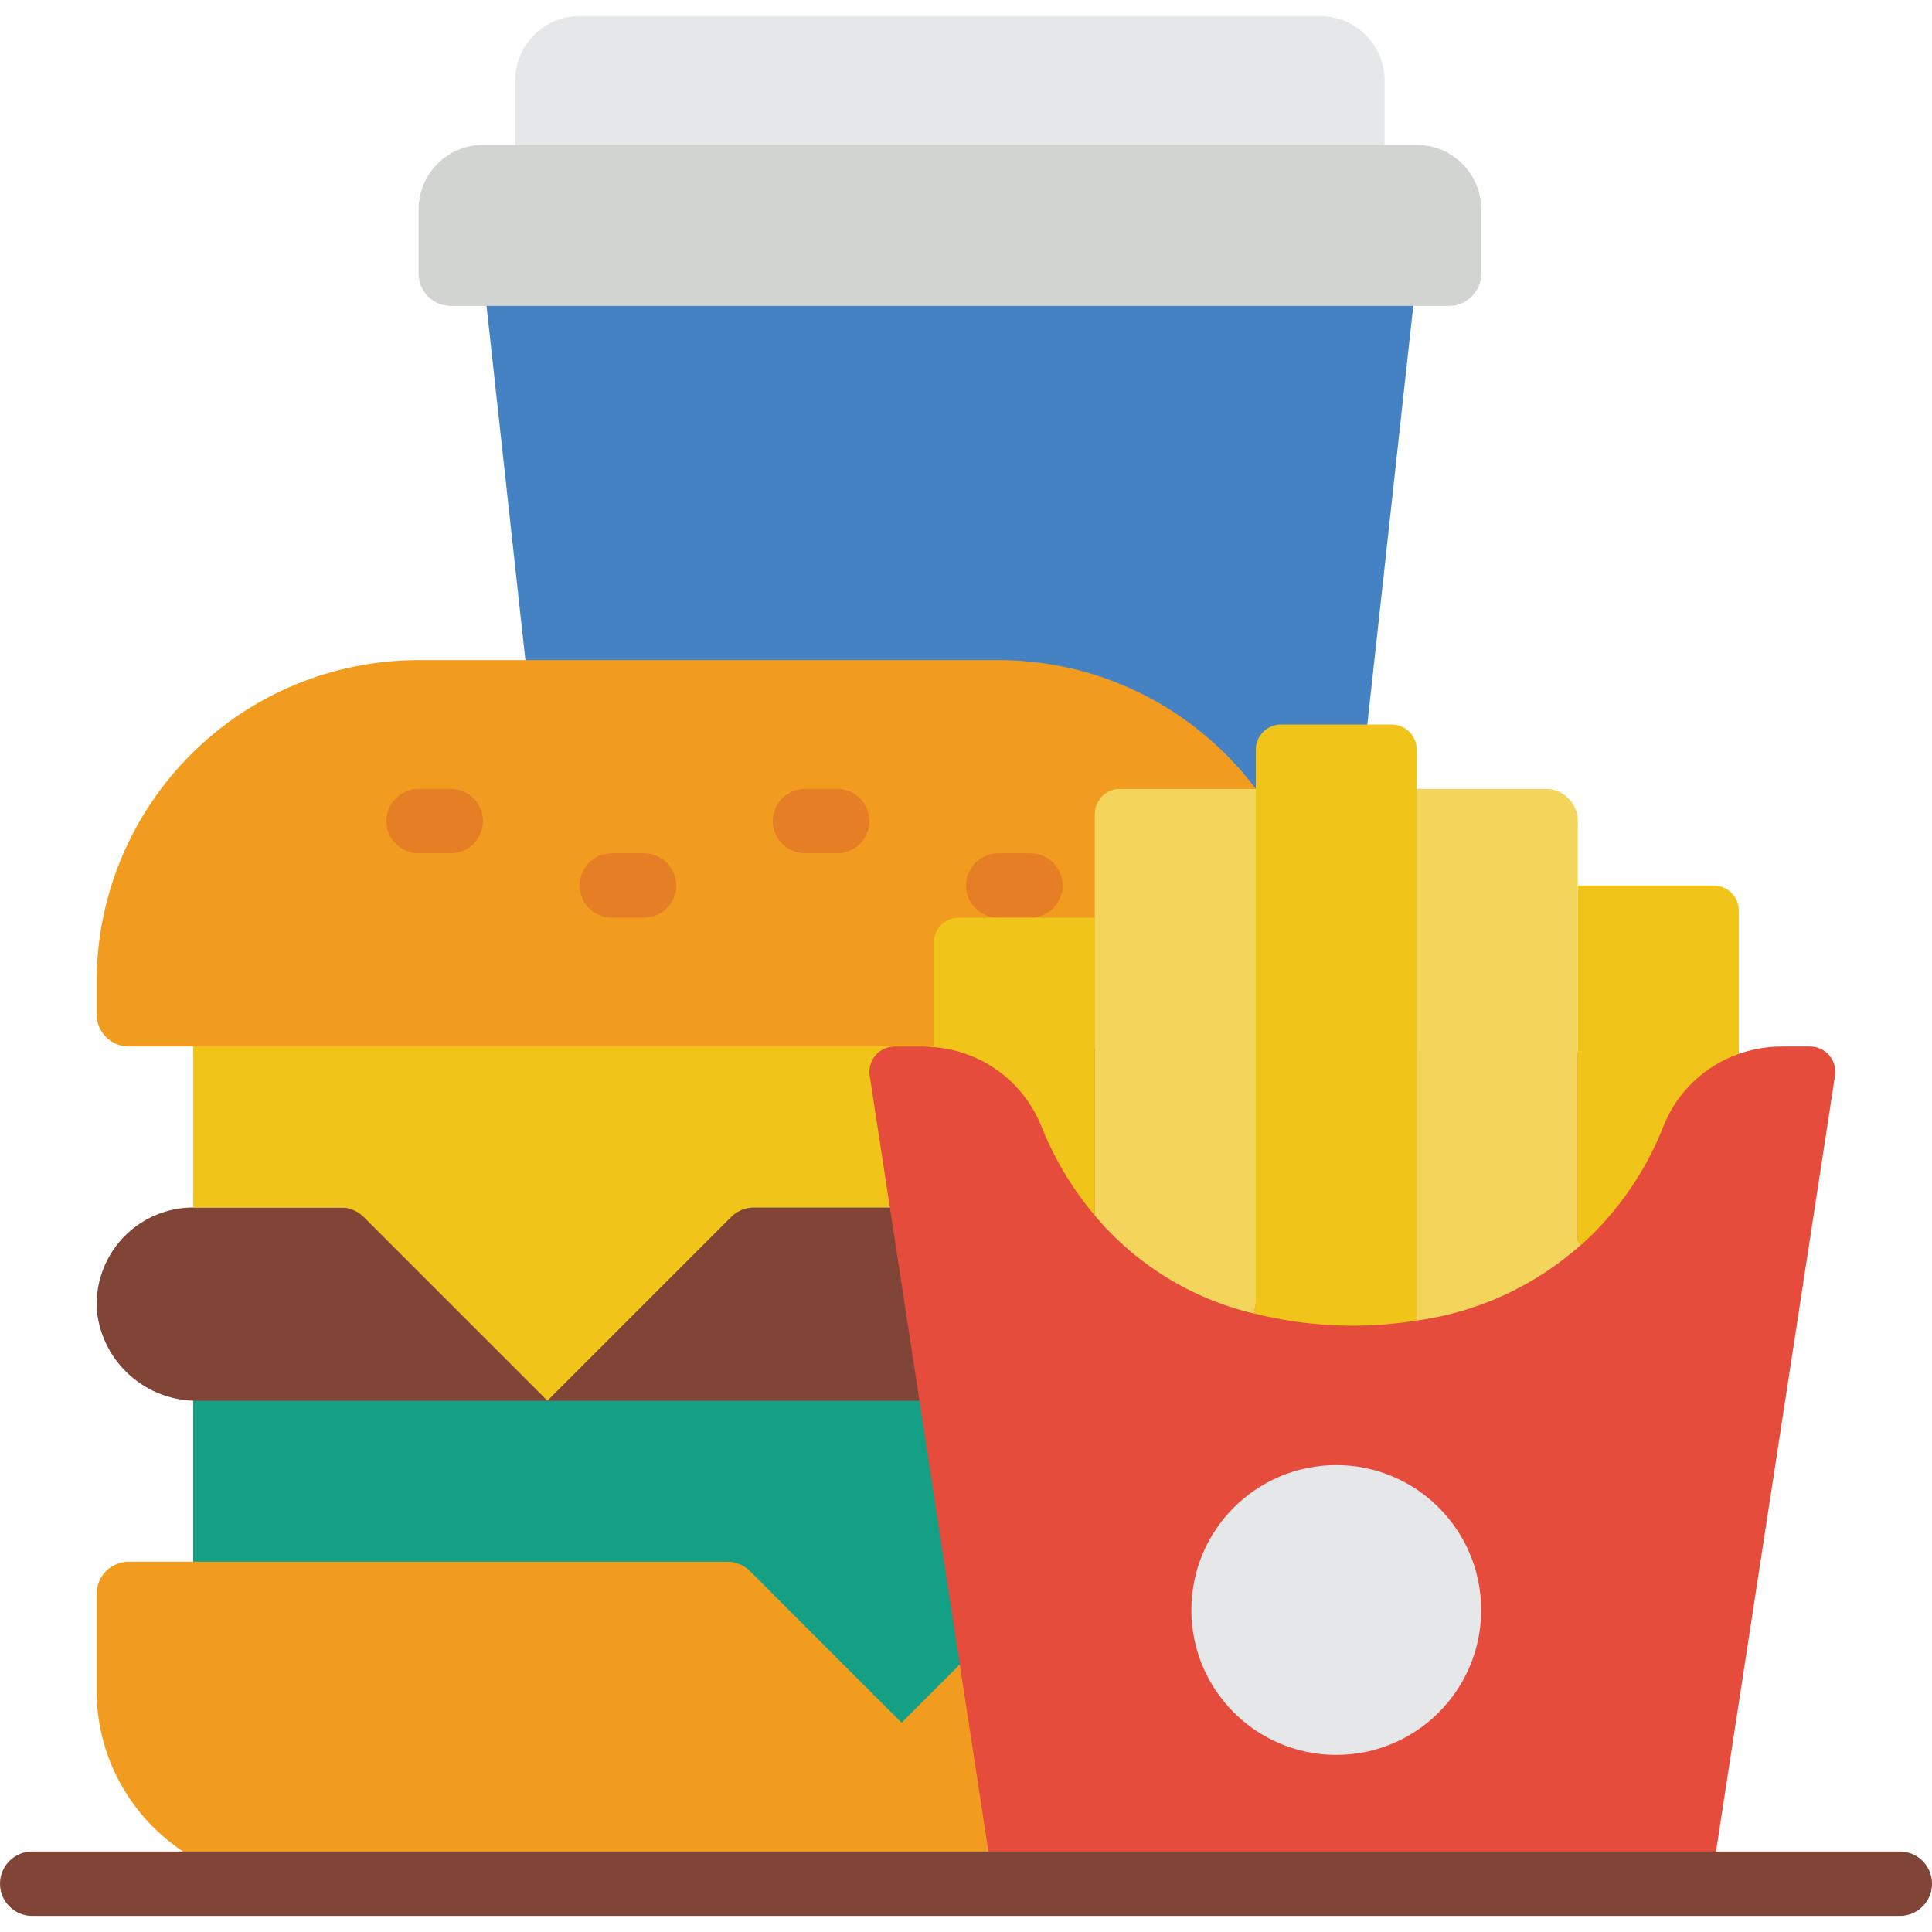
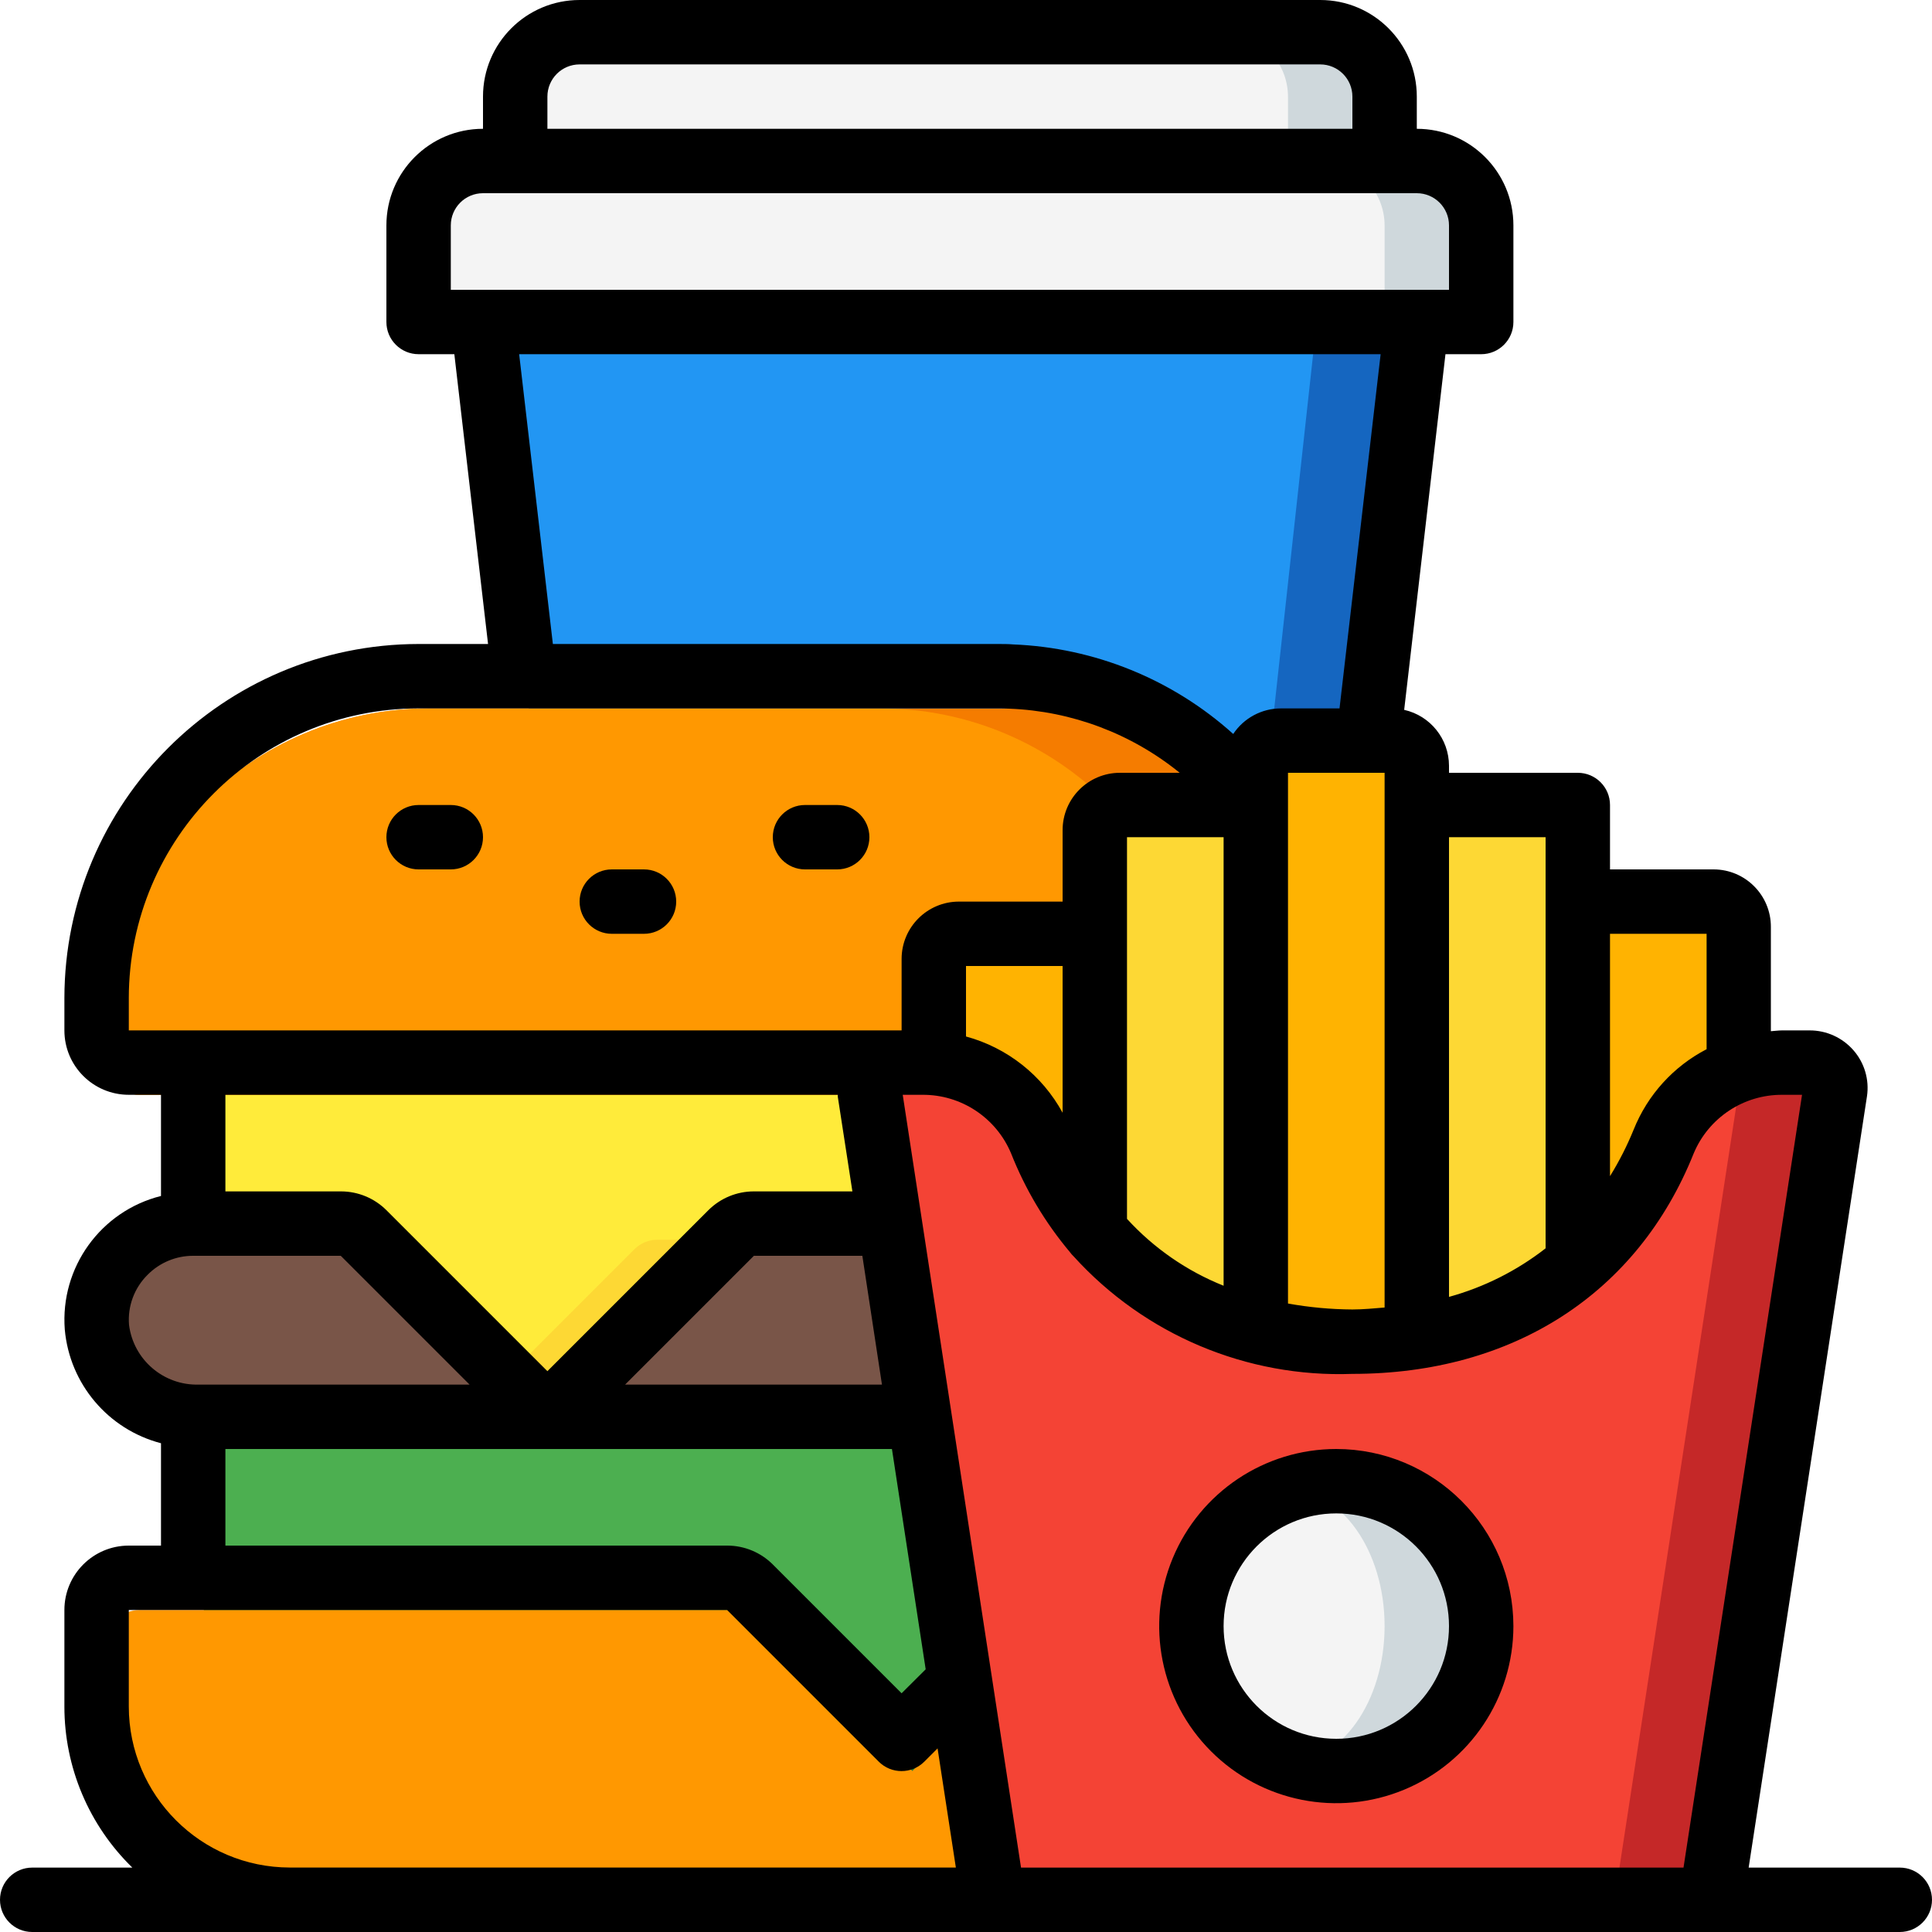
<svg xmlns="http://www.w3.org/2000/svg" version="1.1" id="Capa_1" x="0px" y="0px" viewBox="0 0 512 512" style="enable-background:new 0 0 512 512;" xml:space="preserve">
  <g>
-     <polygon style="fill:#4482C3;" points="375.467,72.533 334.268,448 169.199,448 128,72.533  " />
-     <path style="fill:#E6E7E8;" d="M153.6,4.267h196.267c9.426,0,17.067,7.641,17.067,17.067v34.133h-230.4V21.333   C136.533,11.908,144.174,4.267,153.6,4.267z" />
-     <path style="fill:#D1D4D1;" d="M128,38.4h247.467c9.426,0,17.067,7.641,17.067,17.067v17.067c0,4.713-3.82,8.533-8.533,8.533   H119.467c-4.713,0-8.533-3.821-8.533-8.533V55.467C110.933,46.041,118.574,38.4,128,38.4z" />
-     <path style="fill:#14A085;" d="M324.267,354.133v76.8h-39.168c-2.237,0.018-4.379,0.905-5.973,2.475L238.933,473.6l-40.192-40.192   c-1.594-1.57-3.736-2.457-5.973-2.475H51.2v-76.8H324.267z" />
-     <path style="fill:#804537;" d="M324.267,320.085c-0.48-0.071-0.966-0.099-1.451-0.085H51.2c-7.113,0.005-13.903,2.968-18.743,8.18   c-4.84,5.212-7.293,12.203-6.772,19.297c1.464,13.71,13.18,24.018,26.965,23.723h271.616c7.113-0.005,13.903-2.968,18.743-8.18   c4.84-5.212,7.293-12.203,6.772-19.297C348.405,330.561,337.495,320.454,324.267,320.085z" />
-     <path style="fill:#F0C419;" d="M324.267,260.267v59.819c-0.48-0.071-0.966-0.099-1.451-0.085H199.765   c-2.237,0.018-4.379,0.905-5.973,2.475L145.067,371.2l-48.725-48.725c-1.594-1.57-3.736-2.457-5.973-2.475H51.2v-59.733H324.267z" />
-     <g>
-       <path style="fill:#F29C1F;" d="M341.333,277.333h-307.2c-4.713,0-8.533-3.82-8.533-8.533v-8.533    c0-22.632,8.99-44.337,24.994-60.34s37.708-24.994,60.34-24.994h153.6c47.128,0,85.333,38.205,85.333,85.333v8.533    C349.867,273.513,346.046,277.333,341.333,277.333z" />
-       <path style="fill:#F29C1F;" d="M349.867,422.4V448c0,28.277-22.923,51.2-51.2,51.2H76.8c-28.277,0-51.2-22.923-51.2-51.2v-25.6    c0-4.713,3.821-8.533,8.533-8.533h158.635c2.237,0.018,4.379,0.905,5.973,2.475l40.192,40.192l40.192-40.192    c1.594-1.57,3.736-2.457,5.973-2.475h56.235C346.046,413.867,349.867,417.687,349.867,422.4z" />
+     <g transform="translate(3 1)">
+       <polygon style="fill:#1566C0;" points="372.467,75.8 331.251,451.267 166.216,451.267 125,75.8   " />
+       <polygon style="fill:#2296F3;" points="346.867,75.8 305.651,451.267 166.216,451.267 125,75.8   " />
+       <path style="fill:#2E7D32;" d="M324.108,365.933v76.8H284.94c-2.237,0.018-4.379,0.905-5.973,2.475L238.775,485.4l-40.192-40.192    c-1.594-1.57-3.736-2.457-5.973-2.475H51.042v-76.8H324.108z" />
+       <path style="fill:#4CAF50;" d="M298.508,365.933v76.8H259.34c-2.237,0.018-4.379,0.905-5.973,2.475L213.175,485.4l-40.192-40.192    c-1.594-1.57-3.736-2.457-5.973-2.475H51.042v-76.8H298.508z" />
+       <path style="fill:#4E342E;" d="M349.623,355.523c0.522,7.094-1.932,14.085-6.772,19.297c-4.84,5.212-11.63,8.176-18.743,8.18    H52.467c-13.785,0.295-25.501-10.012-26.965-23.723c-0.522-7.098,1.935-14.093,6.78-19.306c4.846-5.213,11.643-8.174,18.76-8.171    h271.616c0.485-0.014,0.971,0.014,1.451,0.085C337.336,332.254,348.246,342.362,349.623,355.523z" />
+       <path style="fill:#795548;" d="M321.19,346.989c0.522,7.095-1.933,14.087-6.774,19.3c-4.842,5.213-11.634,8.175-18.749,8.177    H49.659c-13.785,0.295-25.501-10.012-26.965-23.723c-0.522-7.092,1.931-14.082,6.769-19.294    c4.838-5.212,11.626-8.177,18.737-8.184h246.016c0.485-0.014,0.971,0.014,1.451,0.085    C308.898,323.717,319.813,333.825,321.19,346.989z" />
+       <path style="fill:#FDD834;" d="M321.267,263.533v59.819c-0.48-0.071-0.966-0.099-1.451-0.085H196.765    c-2.237,0.018-4.379,0.905-5.973,2.475l-48.725,48.725l-48.725-48.725c-1.594-1.57-3.736-2.457-5.973-2.475H48.2v-59.733H321.267z    " />
+       <path style="fill:#FFEB3A;" d="M295.667,267.8v59.819c-0.48-0.071-0.966-0.099-1.451-0.085H171.165    c-2.237,0.018-4.379,0.905-5.973,2.475l-35.925,35.925l-35.925-35.925c-1.594-1.57-3.736-2.457-5.973-2.475H48.2V267.8H295.667z" />
+       <path style="fill:#F57C00;" d="M349.708,272.067v8.533c0,4.713-3.82,8.533-8.533,8.533h-307.2c-4.713,0-8.533-3.821-8.533-8.533    v-8.533c0-47.128,38.205-85.333,85.333-85.333h153.6C311.503,186.733,349.708,224.938,349.708,272.067z" />
+       <g>
+         <path style="fill:#FF9801;" d="M315.575,272.067v8.533c0,4.713-3.82,8.533-8.533,8.533H33.975c-4.713,0-8.533-3.821-8.533-8.533     v-8.533c0-47.128,38.205-85.333,85.333-85.333h119.467C277.37,186.733,315.575,224.938,315.575,272.067z" />
+         <path style="fill:#FF9801;" d="M315.575,434.2v25.6c0,28.277-22.923,51.2-51.2,51.2H76.642c-28.277,0-51.2-22.923-51.2-51.2     v-25.6c0-4.713,3.821-8.533,8.533-8.533H192.61c2.237,0.018,4.379,0.905,5.973,2.475l40.192,40.192l40.192-40.192     c1.594-1.57,3.736-2.457,5.973-2.475h22.101C311.754,425.667,315.575,429.487,315.575,434.2z" />
+       </g>
+       <g>
+         <path style="fill:#CFD8DC;" d="M363.933,24.6v34.133h-230.4V24.6c0.028-9.414,7.653-17.039,17.067-17.067h196.267     C356.281,7.561,363.905,15.186,363.933,24.6z" />
+         <path style="fill:#CFD8DC;" d="M389.533,58.733V75.8c0,4.713-3.82,8.533-8.533,8.533H116.467c-4.713,0-8.533-3.82-8.533-8.533     V58.733c0.028-9.414,7.653-17.039,17.067-17.067h247.467C381.881,41.695,389.505,49.319,389.533,58.733z" />
+       </g>
+       <g>
+         <path style="fill:#F4F4F4;" d="M338.333,24.6v34.133h-230.4c0.028-9.414,7.653-17.039,17.067-17.067h8.533V24.6     c0.028-9.414,7.653-17.039,17.067-17.067h170.667C330.681,7.561,338.305,15.186,338.333,24.6z" />
+         <path style="fill:#F4F4F4;" d="M363.933,58.733V75.8c0,4.713-3.82,8.533-8.533,8.533H116.467c-4.713,0-8.533-3.82-8.533-8.533     V58.733c0.028-9.414,7.653-17.039,17.067-17.067h221.867C356.281,41.695,363.905,49.319,363.933,58.733z" />
+       </g>
+       <path style="fill:#C52828;" d="M483.315,288.28l-32.853,214.187H260.253l-32.768-214.101c-0.545-3.38,1.556-6.625,4.864-7.509    c0.581-0.174,1.185-0.261,1.792-0.256h7.339c1.024,0,1.963,0.085,2.987,0.171l188.416,1.621l22.955,0.171h1.963    c3.702-1.3,7.597-1.963,11.52-1.963h7.253c1.967-0.031,3.848,0.803,5.146,2.282C483.017,284.36,483.6,286.334,483.315,288.28z" />
+       <path style="fill:#F44335;" d="M457.715,288.28l-32.853,214.187H260.253l-32.768-214.101c-0.545-3.38,1.556-6.625,4.864-7.509    l199.851,1.707c0.216-0.097,0.447-0.154,0.683-0.171c3.486-1.202,7.15-1.808,10.837-1.792h7.253    c1.812,0.013,3.551,0.715,4.864,1.963C457.349,284.054,458.048,286.183,457.715,288.28z" />
+       <g>
+         <path style="fill:#FFB301;" d="M372.543,353.219c-14.399,2.318-29.12,1.679-43.264-1.877l0.521-2.475V201.923     c0.005-3.674,2.982-6.651,6.656-6.656h29.355c3.674,0.005,6.651,2.982,6.656,6.656v150.699L372.543,353.219z" />
+         <path style="fill:#FFB301;" d="M287.133,246.467V325.4c-6.019-7.135-10.833-15.206-14.251-23.893     c-4.797-11.723-15.789-19.743-28.416-20.736v-27.648c0.005-3.674,2.982-6.651,6.656-6.656H287.133z" />
+       </g>
+       <g>
+         <path style="fill:#FDD834;" d="M329.8,209.859v136.533l-0.512,2.475h-0.085c-16.444-3.908-31.194-13.003-42.069-25.941V216.515     c0.005-3.674,2.982-6.651,6.656-6.656H329.8z" />
+         <path style="fill:#FDD834;" d="M415.987,333.165c-12.173,10.839-27.29,17.818-43.435,20.053l-0.085-0.597V212.333H406.6     c4.713,0,8.533,3.821,8.533,8.533v111.275L415.987,333.165z" />
+       </g>
+       <path style="fill:#FFB301;" d="M457.8,244.589v37.973c-9.045,3.158-16.291,10.062-19.883,18.944    c-4.717,12.11-12.198,22.951-21.845,31.659h-0.085l-0.853-1.024v-94.208h36.011C454.818,237.938,457.795,240.915,457.8,244.589z" />
+       <path style="fill:#CFD8DC;" d="M389.533,429.933c0,21.208-17.192,38.4-38.4,38.4c-4.363,0.013-8.696-0.737-12.8-2.219    c-15.31-5.443-25.536-19.933-25.536-36.181s10.227-30.738,25.536-36.181c4.104-1.481,8.437-2.232,12.8-2.219    C372.341,391.533,389.533,408.726,389.533,429.933z" />
+       <ellipse style="fill:#F4F4F4;" cx="338.333" cy="429.933" rx="25.6" ry="36.181" />
    </g>
    <g>
-       <path style="fill:#E57E25;" d="M119.467,209.067h-8.533c-4.713,0-8.533,3.821-8.533,8.533c0,4.713,3.821,8.533,8.533,8.533h8.533    c4.713,0,8.533-3.821,8.533-8.533C128,212.887,124.179,209.067,119.467,209.067z" />
-       <path style="fill:#E57E25;" d="M170.667,226.133h-8.533c-4.713,0-8.533,3.821-8.533,8.533c0,4.713,3.821,8.533,8.533,8.533h8.533    c4.713,0,8.533-3.821,8.533-8.533C179.2,229.954,175.38,226.133,170.667,226.133z" />
-       <path style="fill:#E57E25;" d="M273.067,226.133h-8.533c-4.713,0-8.533,3.821-8.533,8.533c0,4.713,3.821,8.533,8.533,8.533h8.533    c4.713,0,8.533-3.821,8.533-8.533C281.6,229.954,277.78,226.133,273.067,226.133z" />
-       <path style="fill:#E57E25;" d="M221.867,209.067h-8.533c-4.713,0-8.533,3.821-8.533,8.533c0,4.713,3.82,8.533,8.533,8.533h8.533    c4.713,0,8.533-3.821,8.533-8.533C230.4,212.887,226.579,209.067,221.867,209.067z" />
+       <path d="M110.933,230.4h8.533c4.713,0,8.533-3.821,8.533-8.533c0-4.713-3.821-8.533-8.533-8.533h-8.533    c-4.713,0-8.533,3.821-8.533,8.533C102.4,226.579,106.221,230.4,110.933,230.4z" />
+       <path d="M162.133,247.467h8.533c4.713,0,8.533-3.821,8.533-8.533c0-4.713-3.821-8.533-8.533-8.533h-8.533    c-4.713,0-8.533,3.821-8.533,8.533C153.6,243.646,157.421,247.467,162.133,247.467z" />
+       <path d="M213.333,230.4h8.533c4.713,0,8.533-3.821,8.533-8.533c0-4.713-3.821-8.533-8.533-8.533h-8.533    c-4.713,0-8.533,3.821-8.533,8.533C204.8,226.579,208.621,230.4,213.333,230.4z" />
+       <path d="M503.467,494.933h-40.055l31.36-204.433c0.64-4.37-0.66-8.802-3.558-12.134c-2.925-3.374-7.174-5.309-11.639-5.299h-7.313    c-1.007,0-1.971,0.154-2.961,0.213v-27.691c-0.005-8.374-6.782-15.166-15.155-15.189h-27.477v-17.067    c0-4.713-3.82-8.533-8.533-8.533H384v-1.877c-0.015-7.104-4.947-13.251-11.878-14.805l10.94-94.251h9.472    c4.713,0,8.533-3.821,8.533-8.533v-25.6c0-14.138-11.462-25.6-25.6-25.6V25.6c0-14.138-11.462-25.6-25.6-25.6H153.6    C139.462,0,128,11.462,128,25.6v8.533c-14.138,0-25.6,11.462-25.6,25.6v25.6c0,4.713,3.821,8.533,8.533,8.533h9.472l8.934,76.8    h-18.406c-51.816,0.061-93.806,42.051-93.867,93.867v8.533c0,9.426,7.641,17.067,17.067,17.067h8.533v26.812    c-15.987,4.007-26.757,18.955-25.498,35.388c1.285,14.422,11.488,26.483,25.498,30.14V409.6h-8.533    c-9.426,0-17.067,7.641-17.067,17.067v25.6c-0.002,16.069,6.492,31.457,18.005,42.667H8.533c-4.713,0-8.533,3.821-8.533,8.533    C0,508.18,3.821,512,8.533,512h494.933c4.713,0,8.533-3.82,8.533-8.533C512,498.754,508.18,494.933,503.467,494.933z     M477.56,290.133l-31.411,204.801H270.583l-31.351-204.801l5.214,0.001c10.256-0.069,19.539,6.062,23.501,15.522    c3.751,9.501,9.012,18.333,15.582,26.155c0.302,0.423,0.645,0.814,1.024,1.169c18.826,20.749,45.849,32.134,73.847,31.113    c42.667,0,75.605-21.333,90.453-58.445c3.956-9.437,13.209-15.56,23.441-15.514L477.56,290.133z M366.933,204.8v141.705    c-2.825,0.222-5.615,0.521-8.533,0.521c-5.724-0.037-11.433-0.565-17.067-1.579V204.8H366.933z M324.267,221.867v118.869    c-9.759-3.905-18.51-9.963-25.6-17.724V221.867H324.267z M281.6,294.886c-5.425-9.941-14.671-17.239-25.6-20.207V256h25.6V294.886    z M233.728,366.933h-68.07l34.133-34.133h28.74L233.728,366.933z M452.267,247.467v30.583    c-8.775,4.548-15.627,12.094-19.311,21.265c-1.745,4.297-3.849,8.439-6.289,12.382v-64.23H452.267z M409.6,221.867v102.4v0.085    v6.468c-7.602,5.935-16.302,10.308-25.6,12.868V221.867H409.6z M145.067,25.6c0-4.713,3.82-8.533,8.533-8.533h196.267    c4.713,0,8.533,3.821,8.533,8.533v8.533H145.067V25.6z M119.467,59.733c0-4.713,3.821-8.533,8.533-8.533h247.467    c4.713,0,8.533,3.821,8.533,8.533V76.8H119.467V59.733z M137.583,93.867h228.301l-10.897,93.867h-15.531    c-5.08,0.004-9.822,2.547-12.638,6.775c-16.077-14.469-36.705-22.863-58.317-23.731c-1.323-0.111-2.645-0.111-3.968-0.111H146.517    L137.583,93.867z M34.133,264.533c0.052-42.394,34.406-76.748,76.8-76.8h153.6c0.896,0,1.783,0,3.004,0.077    c16.475,0.637,32.299,6.599,45.099,16.99h-15.846c-8.387,0.005-15.185,6.802-15.189,15.189v18.944h-27.477    c-8.387,0.005-15.185,6.802-15.189,15.189v18.944h-204.8V264.533z M222.02,290.133c0,0.162,0,0.324,0,0.486l3.874,25.114h-26.129    c-4.51,0.003-8.836,1.792-12.032,4.975l-42.667,42.667L102.4,320.708c-3.196-3.183-7.522-4.972-12.032-4.975H59.733v-25.6H222.02z     M34.193,351.104c-0.403-4.946,1.41-9.816,4.949-13.295c3.187-3.216,7.53-5.02,12.058-5.009h39.108l34.133,34.133H52.651    C43.345,367.183,35.365,360.339,34.193,351.104z M59.733,384h176.64l8.943,58.385l-6.383,6.349L204.8,414.601    c-3.192-3.193-7.518-4.991-12.032-5.001H59.733V384z M34.133,452.267v-25.6H51.2h141.491l40.192,40.192    c3.332,3.331,8.734,3.331,12.066,0l3.516-3.516l4.847,31.573H76.8C53.254,494.888,34.171,475.813,34.133,452.267z" />
+       <path d="M354.133,384c-18.983,0-36.096,11.435-43.361,28.973c-7.264,17.538-3.249,37.725,10.174,51.147    s33.61,17.438,51.147,10.174c17.538-7.264,28.973-24.378,28.973-43.361C401.038,405.025,380.042,384.028,354.133,384z     M354.133,460.8c-16.495,0-29.867-13.372-29.867-29.867c0-16.495,13.372-29.867,29.867-29.867    c16.495,0,29.867,13.372,29.867,29.867C384,447.428,370.628,460.8,354.133,460.8z" />
    </g>
-     <path style="fill:#E64C3C;" d="M247.467,277.504c-1.024-0.085-1.963-0.171-2.987-0.171h-7.339   c-1.967-0.004-3.838,0.854-5.118,2.348c-1.28,1.494-1.842,3.473-1.538,5.417L263.245,499.2h190.208l32.853-214.187   c0.286-1.946-0.298-3.92-1.595-5.398c-1.298-1.478-3.179-2.313-5.146-2.282h-7.253c-3.923-0.001-7.818,0.663-11.52,1.963   L247.467,277.504z" />
-     <g>
-       <path style="fill:#F0C419;" d="M375.543,349.952c-14.399,2.318-29.12,1.679-43.264-1.877l0.521-2.475V198.656    c0.005-3.674,2.982-6.651,6.656-6.656h29.355c3.674,0.005,6.651,2.982,6.656,6.656v150.699L375.543,349.952z" />
-       <path style="fill:#F0C419;" d="M290.133,243.2v78.933c-6.019-7.135-10.833-15.206-14.251-23.893    c-4.797-11.723-15.789-19.743-28.416-20.736v-27.648c0.005-3.674,2.982-6.651,6.656-6.656H290.133z" />
-     </g>
-     <g>
-       <path style="fill:#F3D55B;" d="M332.8,209.067V345.6l-0.512,2.475h-0.085c-16.444-3.908-31.194-13.003-42.069-25.941V215.723    c0.005-3.674,2.982-6.651,6.656-6.656H332.8z" />
-       <path style="fill:#F3D55B;" d="M418.987,329.899c-12.173,10.839-27.29,17.818-43.435,20.053l-0.085-0.597V209.067H409.6    c4.713,0,8.533,3.821,8.533,8.533v111.275L418.987,329.899z" />
-     </g>
-     <path style="fill:#F0C419;" d="M460.8,241.323v37.973c-9.045,3.158-16.291,10.062-19.883,18.944   c-4.717,12.11-12.198,22.951-21.845,31.659h-0.085l-0.853-1.024v-94.208h36.011C457.818,234.671,460.795,237.649,460.8,241.323z" />
-     <circle style="fill:#E6E7E8;" cx="354.125" cy="426.667" r="38.4" />
-     <path style="fill:#804537;" d="M503.467,507.733H8.533C3.821,507.733,0,503.913,0,499.2c0-4.713,3.821-8.533,8.533-8.533h494.933   c4.713,0,8.533,3.821,8.533,8.533C512,503.913,508.18,507.733,503.467,507.733z" />
  </g>
  <g>
</g>
  <g>
</g>
  <g>
</g>
  <g>
</g>
  <g>
</g>
  <g>
</g>
  <g>
</g>
  <g>
</g>
  <g>
</g>
  <g>
</g>
  <g>
</g>
  <g>
</g>
  <g>
</g>
  <g>
</g>
  <g>
</g>
</svg>
